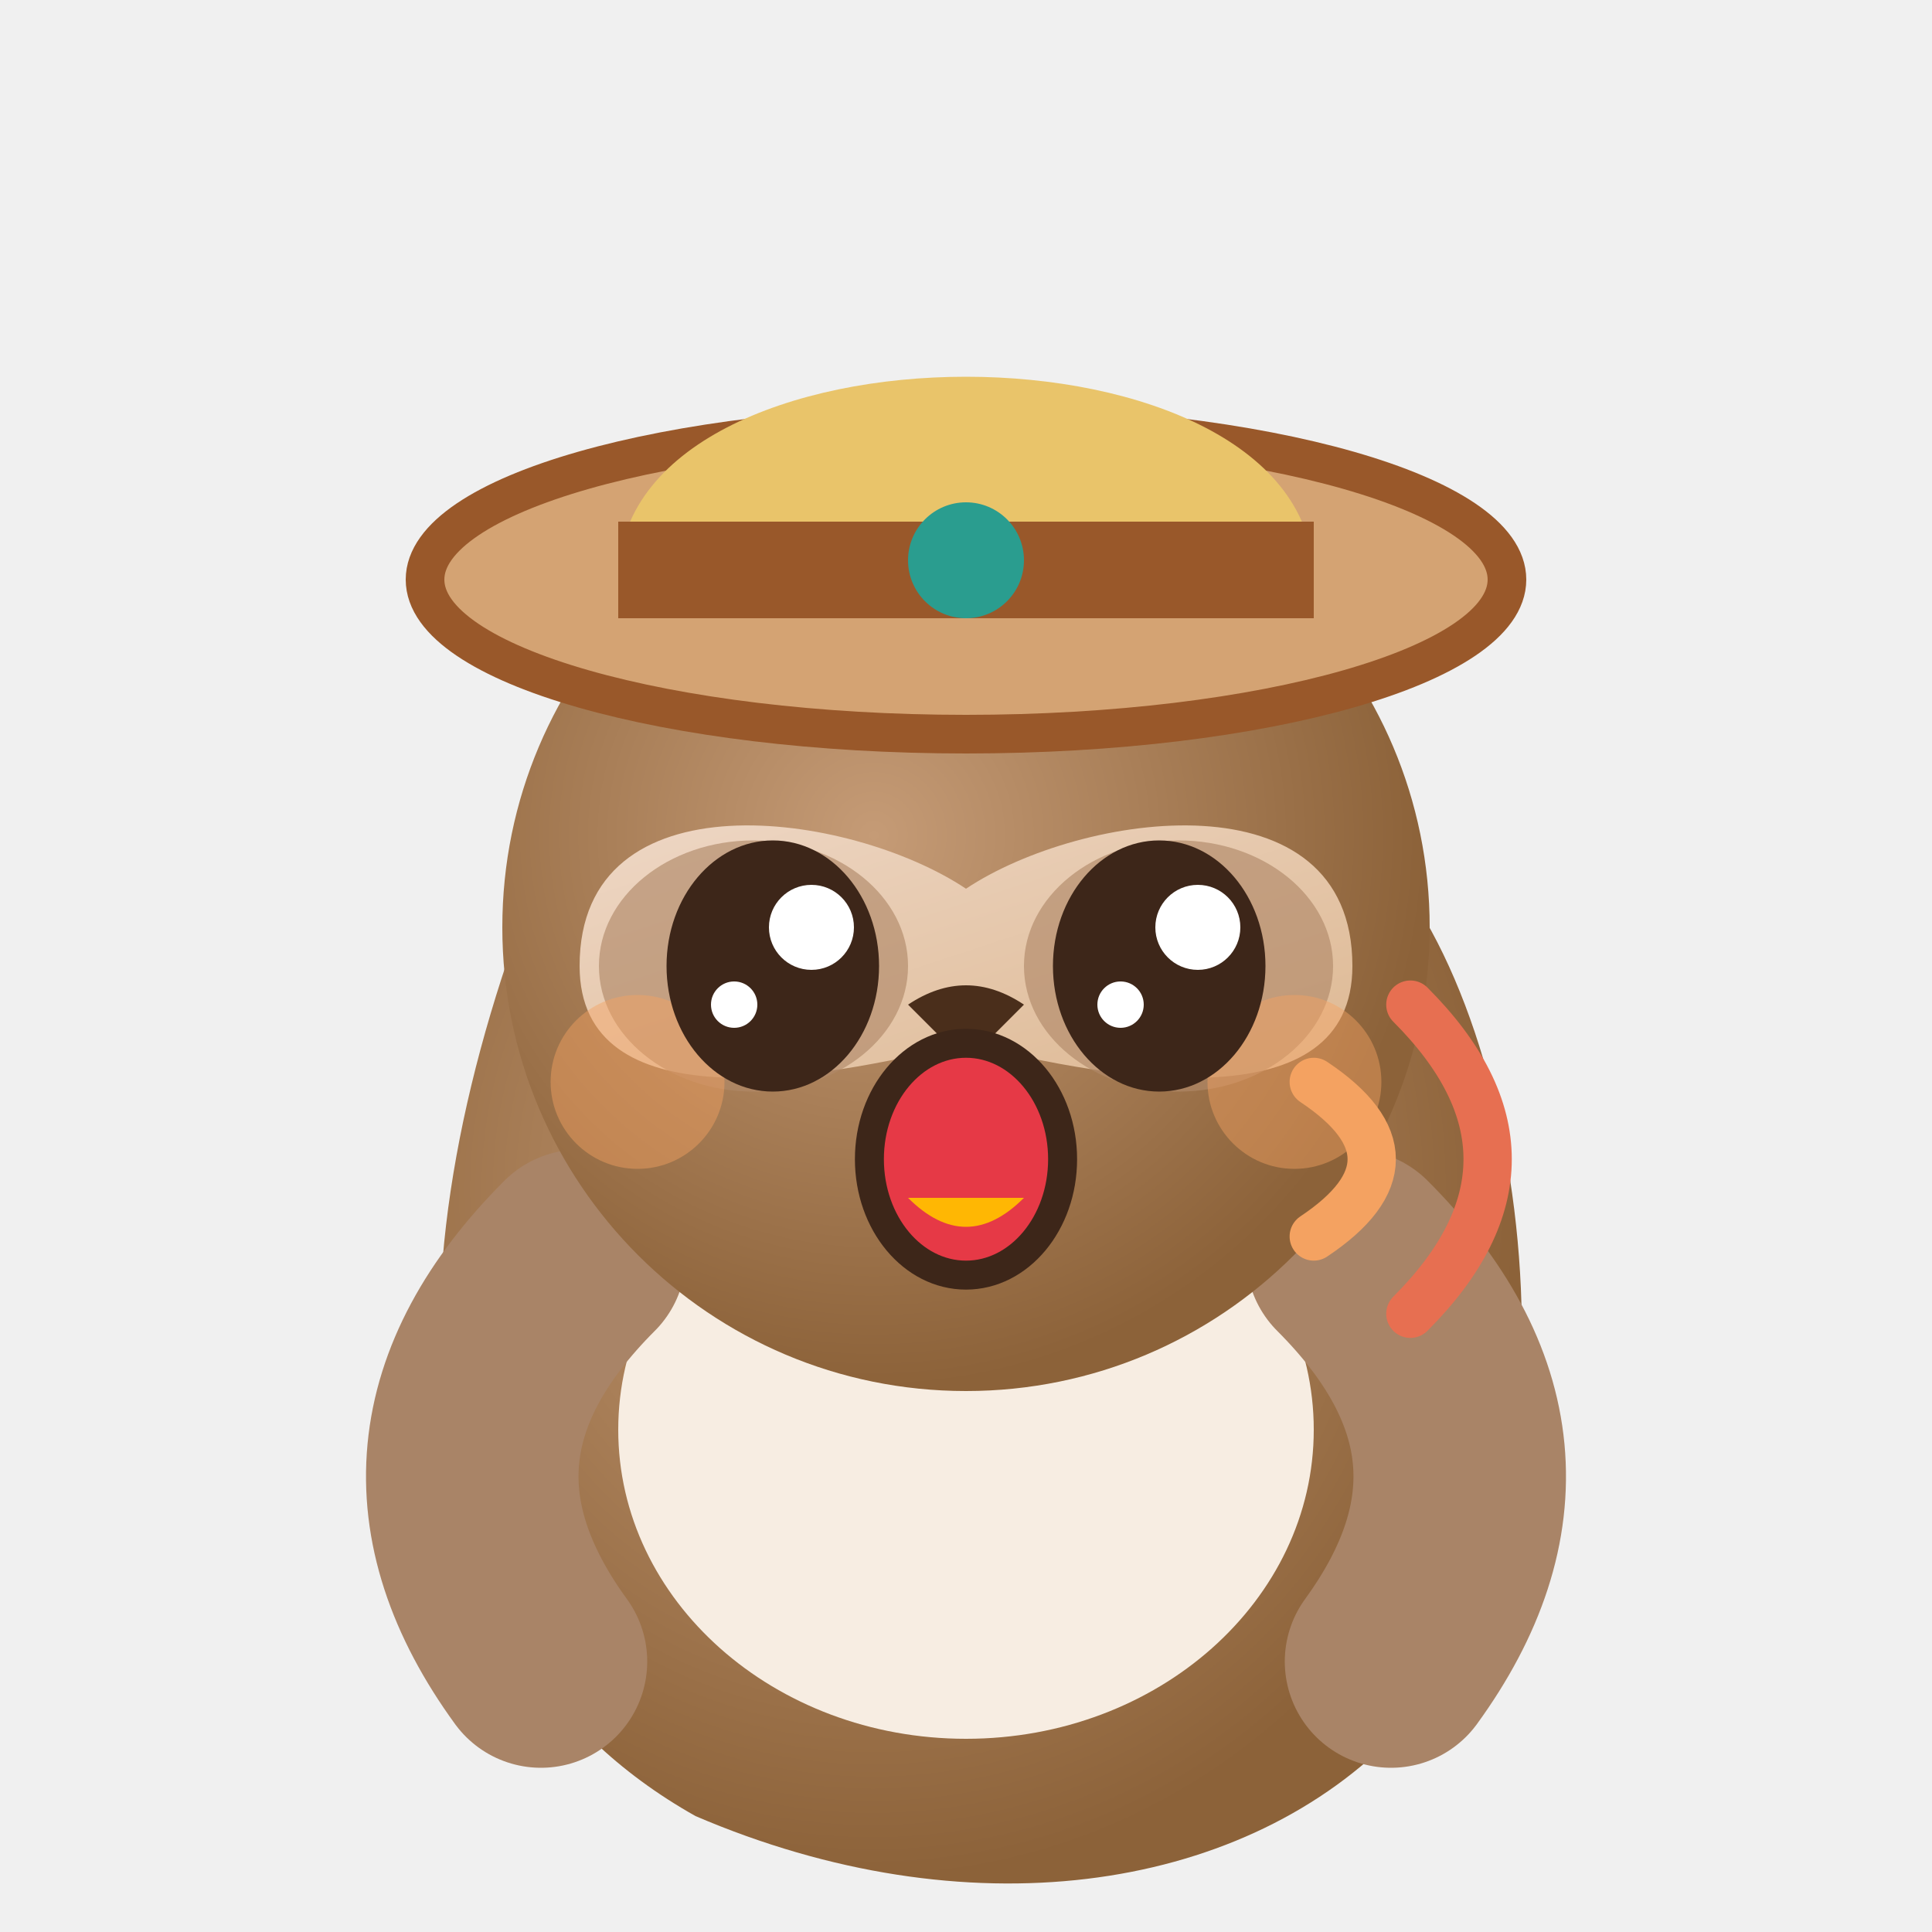
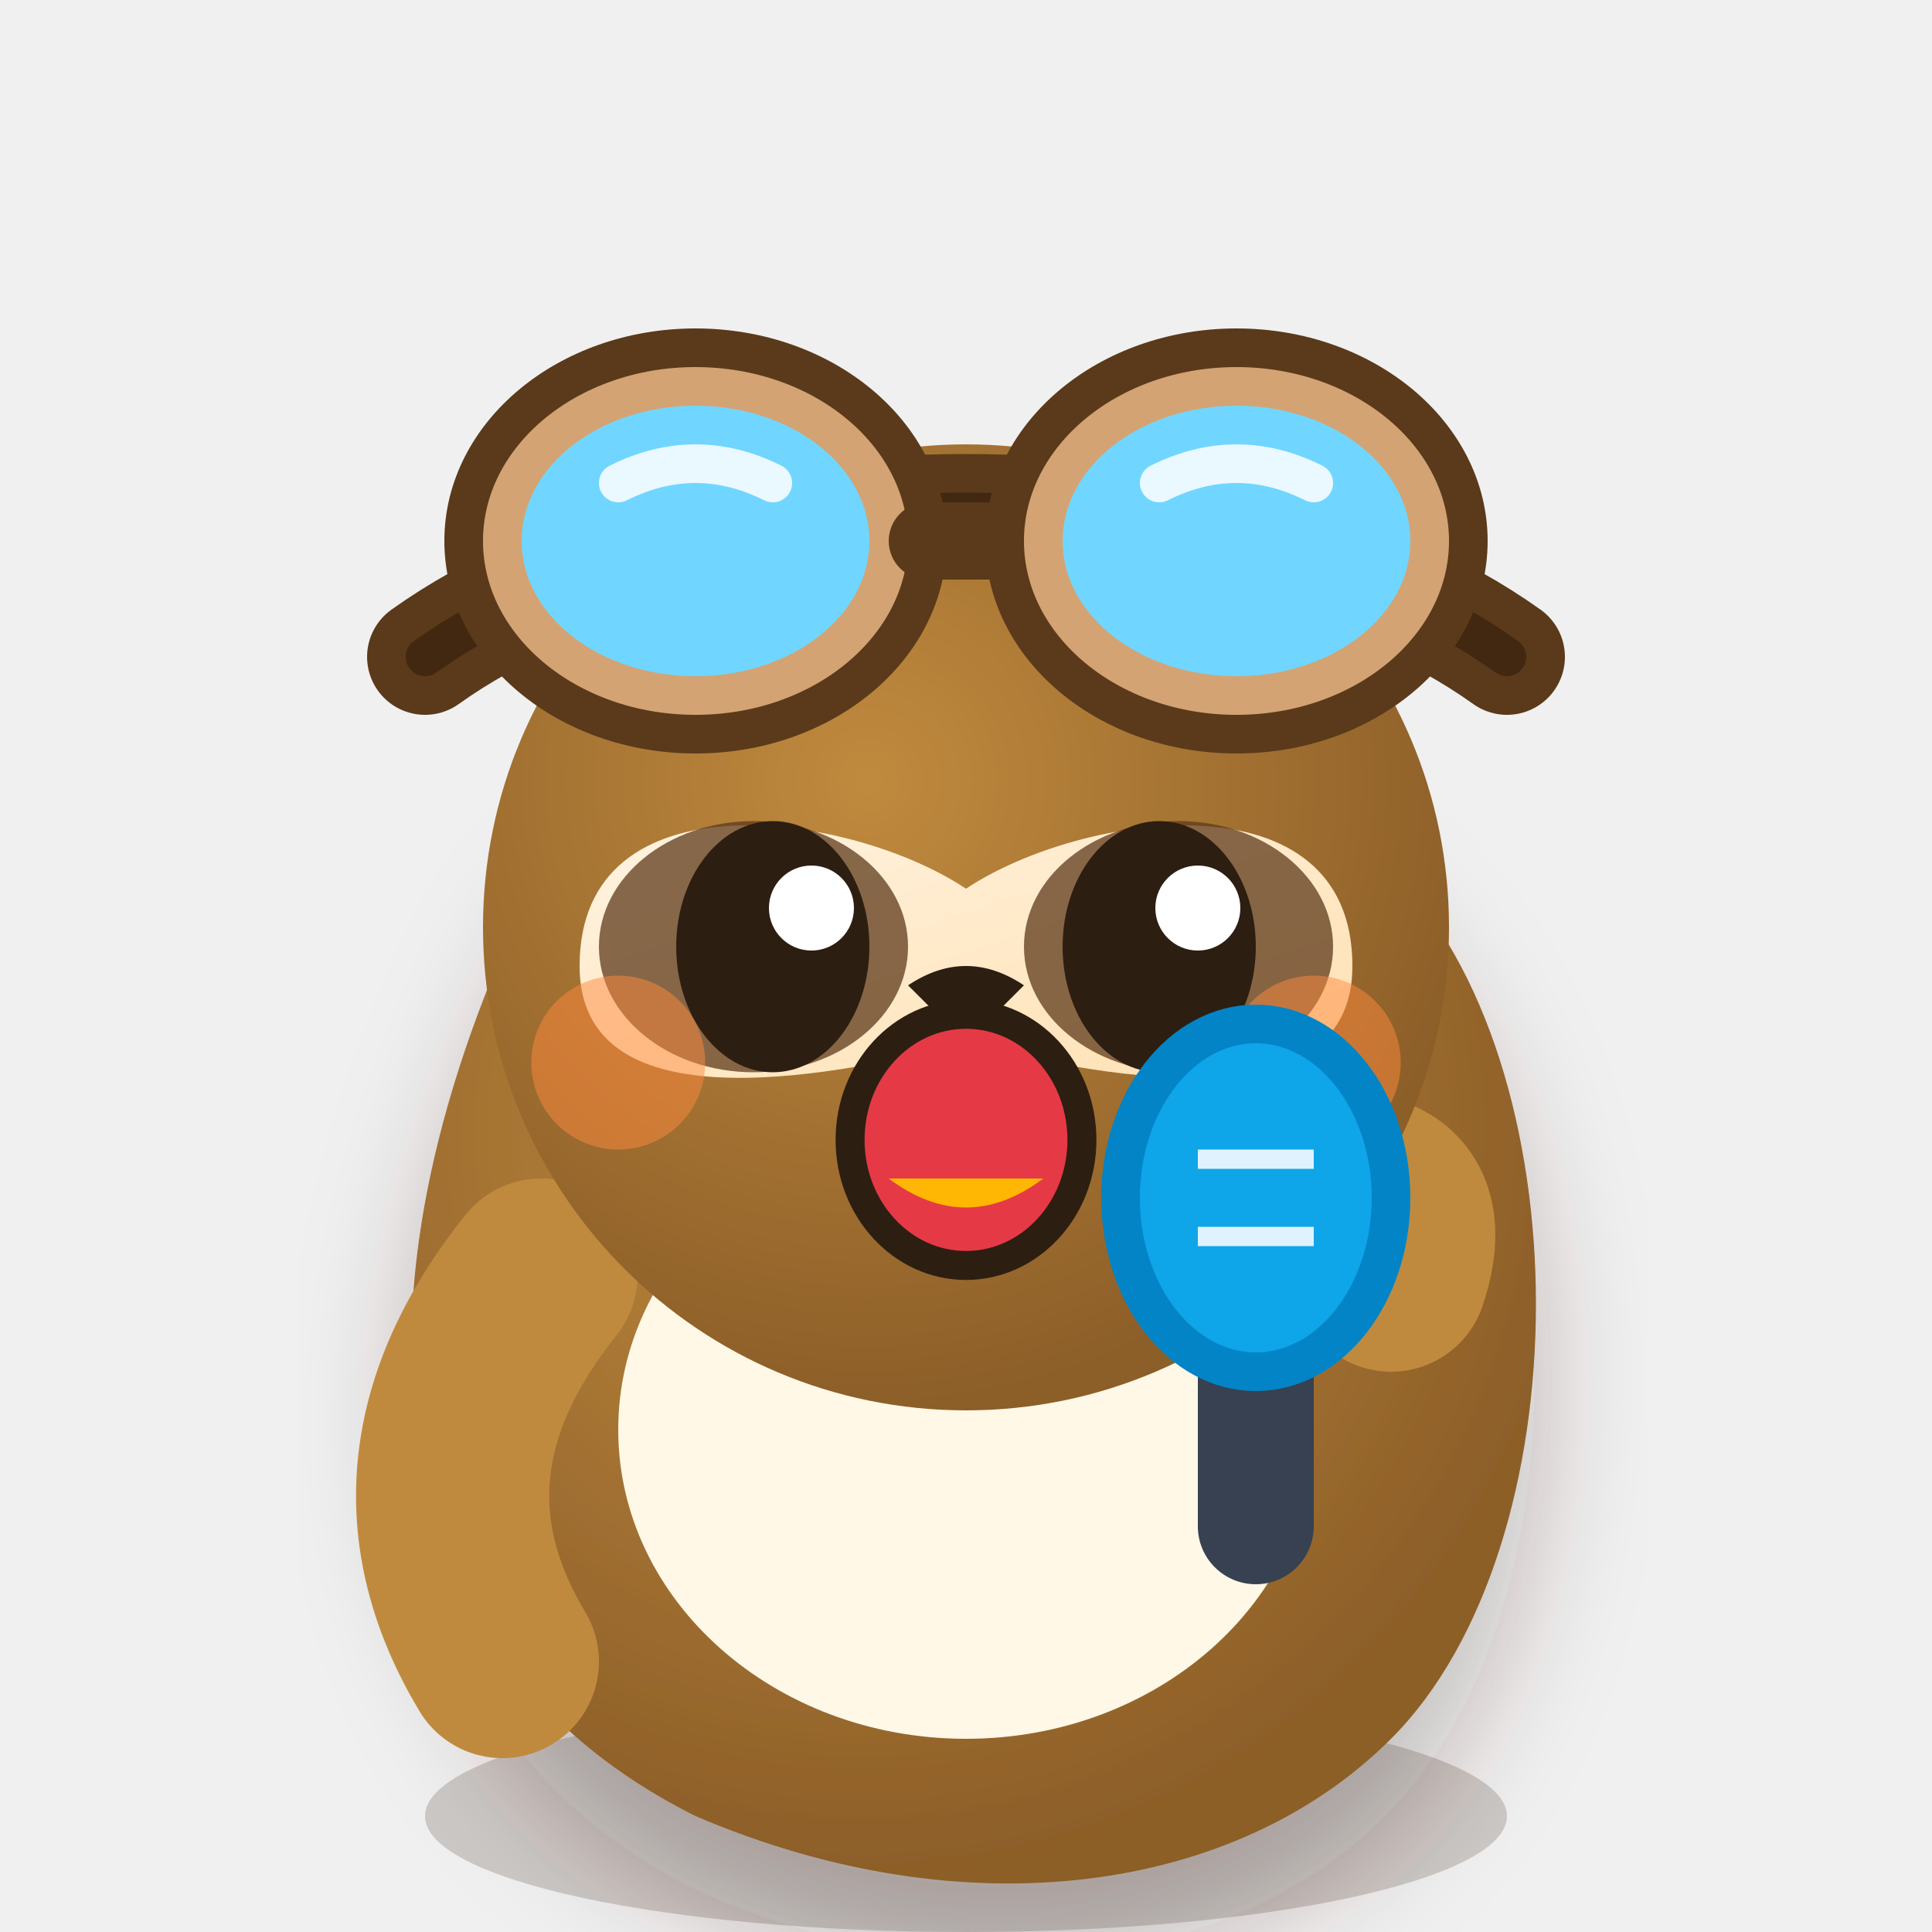
<svg xmlns="http://www.w3.org/2000/svg" viewBox="0 0 100 100" width="512" height="512">
  <defs>
-     <radialGradient id="bodyGrad_explorer_speaking" cx="40%" cy="40%" r="60%">
-       <stop offset="0%" stop-color="#C59B76" />
-       <stop offset="100%" stop-color="#8C6239" />
+     <radialGradient id="slothBody_explorer_speaking" cx="40%" cy="35%" r="65%">
+       <stop offset="0%" stop-color="#C08A3E" />
+       <stop offset="100%" stop-color="#8C5E28" />
    </radialGradient>
-     <linearGradient id="maskGrad" x1="0%" y1="0%" x2="100%" y2="100%">
-       <stop offset="0%" stop-color="#EED7C5" />
-       <stop offset="100%" stop-color="#DDB892" />
+     <linearGradient id="slothMask" x1="0%" y1="0%" x2="100%" y2="100%">
+       <stop offset="0%" stop-color="#FFF3E0" />
+       <stop offset="100%" stop-color="#FFE0B2" />
    </linearGradient>
+     <filter id="softShadow" x="-10%" y="-10%" width="120%" height="120%">
+       <feDropShadow dx="0" dy="4" stdDeviation="3" flood-color="#3D2619" flood-opacity="0.25" />
+     </filter>
  </defs>
-   <path d="M 28 45 C 20 65, 20 85, 36 94 C 50 100, 64 98, 72 90 C 82 80, 80 55, 72 45 C 65 35, 35 35, 28 45 Z" fill="url(#bodyGrad_explorer_speaking)" />
-   <ellipse cx="50" cy="74" rx="18" ry="16" fill="#F7EDE2" />
-   <path d="M 30 65 Q 20 75 28 86" stroke="#A98467" stroke-width="11" stroke-linecap="round" fill="none" />
-   <path d="M 70 65 Q 80 75 72 86" stroke="#A98467" stroke-width="11" stroke-linecap="round" fill="none" />
-   <circle cx="50" cy="48" r="24" fill="url(#bodyGrad_explorer_speaking)" />
-   <path d="M 30 50 C 30 40, 44 42, 50 46 C 56 42, 70 40, 70 50 C 70 58, 58 56, 50 54 C 42 56, 30 58, 30 50 Z" fill="url(#maskGrad)" />
-   <ellipse cx="39" cy="50" rx="8" ry="6.5" fill="#B08968" opacity="0.65" />
-   <ellipse cx="61" cy="50" rx="8" ry="6.5" fill="#B08968" opacity="0.65" />
-   <circle cx="33" cy="56" r="4.5" fill="#F4A261" opacity="0.45" />
-   <circle cx="67" cy="56" r="4.5" fill="#F4A261" opacity="0.45" />
-   <path d="M 47 52 Q 50 50 53 52 L 50 55 Z" fill="#4A2E1B" />
-   <ellipse cx="40" cy="50" rx="5.5" ry="6.5" fill="#3D2619" />
-   <circle cx="42" cy="48" r="2.2" fill="#FFFFFF" />
-   <circle cx="38" cy="52" r="1.2" fill="#FFFFFF" />
-   <ellipse cx="60" cy="50" rx="5.5" ry="6.5" fill="#3D2619" />
-   <circle cx="62" cy="48" r="2.2" fill="#FFFFFF" />
-   <circle cx="58" cy="52" r="1.2" fill="#FFFFFF" />
-   <ellipse cx="50" cy="60" rx="5" ry="6" fill="#E63946" stroke="#3D2619" stroke-width="1.5" />
-   <path d="M 47 62 Q 50 65 53 62" fill="#FFB703" />
-   <path d="M 68 56 Q 74 60 68 64" stroke="#F4A261" stroke-width="2.5" stroke-linecap="round" fill="none" />
-   <path d="M 73 52 Q 81 60 73 68" stroke="#E76F51" stroke-width="2.5" stroke-linecap="round" fill="none" />
-   <ellipse cx="50" cy="30" rx="28" ry="8" fill="#D4A373" stroke="#99582A" stroke-width="2" />
-   <path d="M 32 30 C 32 16, 68 16, 68 30 Z" fill="#E9C46A" />
-   <rect x="32" y="27" width="36" height="5" fill="#99582A" />
-   <circle cx="50" cy="29" r="3" fill="#2A9D8F" />
+   <ellipse cx="50" cy="94" rx="28" ry="6" fill="#3D2619" opacity="0.2" />
+   <path d="M 28 45 C 18 65, 18 85, 36 94 C 50 100, 64 98, 72 90 C 82 80, 82 55, 72 45 C 65 35, 35 35, 28 45 Z" fill="url(#slothBody_explorer_speaking)" filter="url(#softShadow)" />
+   <ellipse cx="50" cy="74" rx="18" ry="16" fill="#FFF8E7" />
+   <path d="M 28 66 Q 20 76 26 86" stroke="#C08A3E" stroke-width="10" stroke-linecap="round" fill="none" />
+   <path d="M 72 66 Q 74 60 66 62" stroke="#C08A3E" stroke-width="10" stroke-linecap="round" fill="none" />
+   <circle cx="50" cy="48" r="25" fill="url(#slothBody_explorer_speaking)" />
+   <path d="M 30 50 C 30 40, 44 42, 50 46 C 56 42, 70 40, 70 50 C 70 58, 58 56, 50 54 C 42 56, 30 58, 30 50 Z" fill="url(#slothMask)" />
+   <ellipse cx="39" cy="49" rx="8" ry="6.5" fill="#5D3A1A" opacity="0.75" />
+   <ellipse cx="61" cy="49" rx="8" ry="6.5" fill="#5D3A1A" opacity="0.75" />
+   <circle cx="32" cy="55" r="4.5" fill="#FF8A3D" opacity="0.5" />
+   <circle cx="68" cy="55" r="4.5" fill="#FF8A3D" opacity="0.5" />
+   <path d="M 47 51 Q 50 49 53 51 L 50 54 Z" fill="#2D1E12" />
+   <ellipse cx="40" cy="49" rx="5" ry="6.5" fill="#2D1E12" />
+   <circle cx="42" cy="47" r="2.2" fill="#FFFFFF" />
+   <ellipse cx="60" cy="49" rx="5" ry="6.5" fill="#2D1E12" />
+   <circle cx="62" cy="47" r="2.2" fill="#FFFFFF" />
+   <ellipse cx="50" cy="59" rx="6" ry="6.5" fill="#E63946" stroke="#2D1E12" stroke-width="1.5" />
+   <path d="M 46 61 Q 50 64 54 61" fill="#FFB703" />
+   <path d="M 22 34 C 36 24, 64 24, 78 34" stroke="#5A3A1A" stroke-width="6" stroke-linecap="round" fill="none" />
+   <path d="M 22 34 C 36 24, 64 24, 78 34" stroke="#422810" stroke-width="2" stroke-linecap="round" fill="none" />
+   <ellipse cx="36" cy="28" rx="12" ry="10" fill="#D4A373" stroke="#5A3A1A" stroke-width="2" />
+   <ellipse cx="36" cy="28" rx="9" ry="7" fill="#70D6FF" />
+   <path d="M 32 25 Q 36 23 40 25" stroke="#FFFFFF" stroke-width="2" stroke-linecap="round" fill="none" opacity="0.85" />
+   <rect x="46" y="26" width="8" height="4" rx="2" fill="#5A3A1A" />
+   <ellipse cx="64" cy="28" rx="12" ry="10" fill="#D4A373" stroke="#5A3A1A" stroke-width="2" />
+   <ellipse cx="64" cy="28" rx="9" ry="7" fill="#70D6FF" />
+   <path d="M 60 25 Q 64 23 68 25" stroke="#FFFFFF" stroke-width="2" stroke-linecap="round" fill="none" opacity="0.85" />
+   <g transform="translate(62, 54)">
+     <rect x="0" y="10" width="6" height="18" rx="3" fill="#374151" />
+     <ellipse cx="3" cy="8" rx="7" ry="9" fill="#0EA5E9" stroke="#0284C7" stroke-width="2" />
+     <line x1="0" y1="6" x2="6" y2="6" stroke="#E0F2FE" stroke-width="1" />
+     <line x1="0" y1="10" x2="6" y2="10" stroke="#E0F2FE" stroke-width="1" />
+   </g>
</svg>
